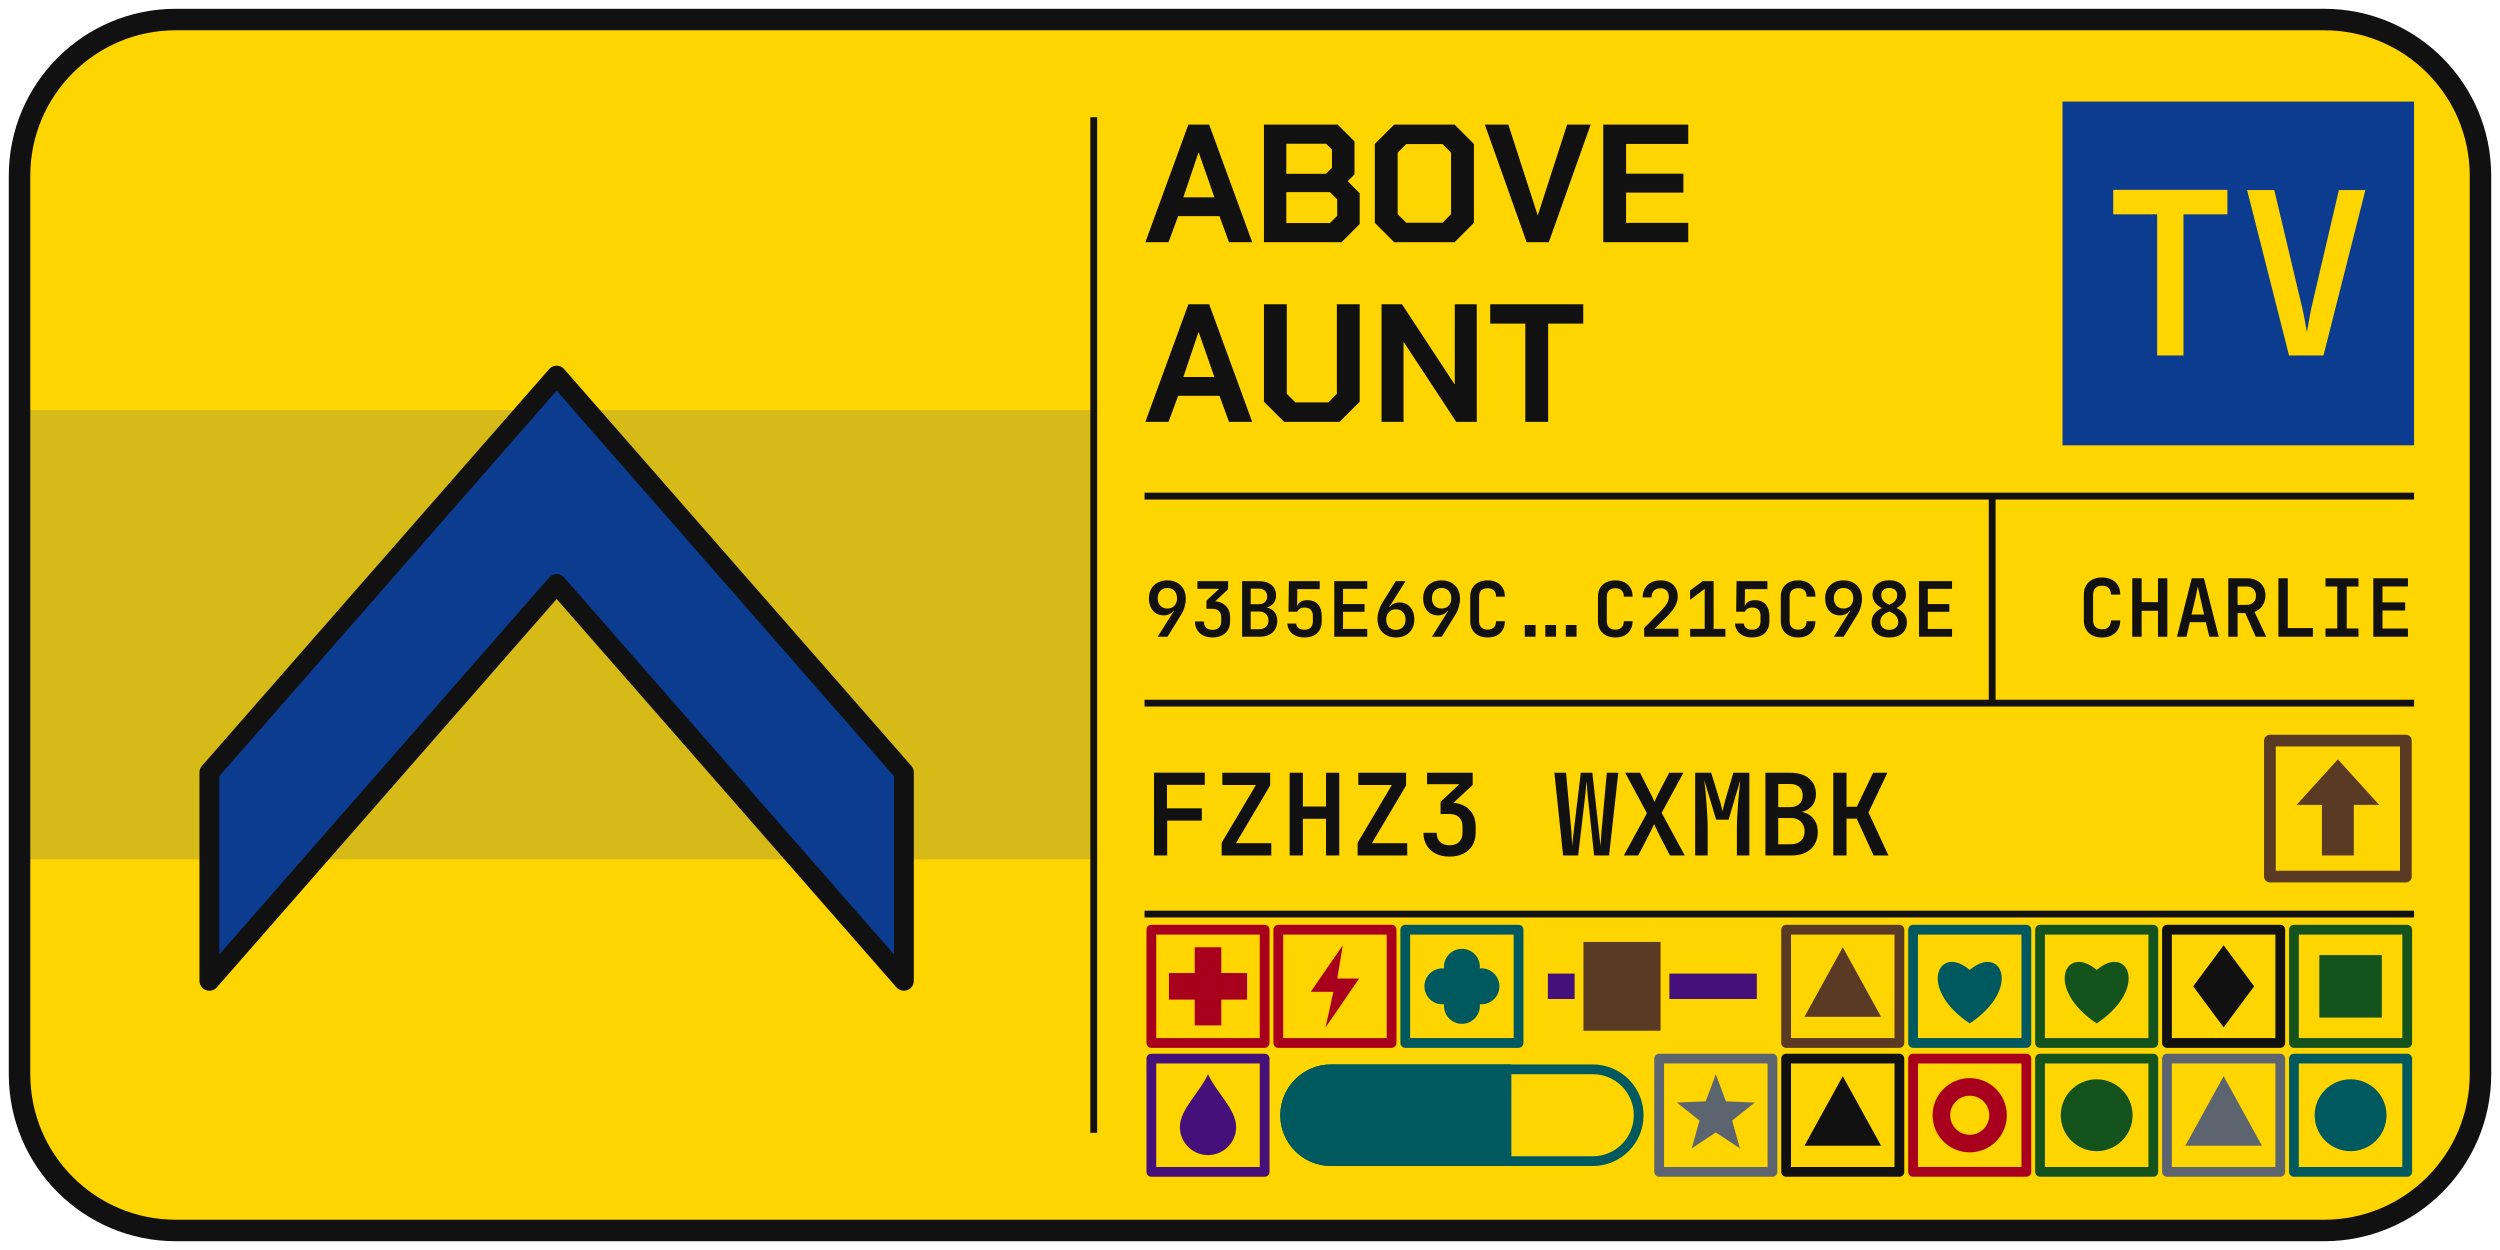
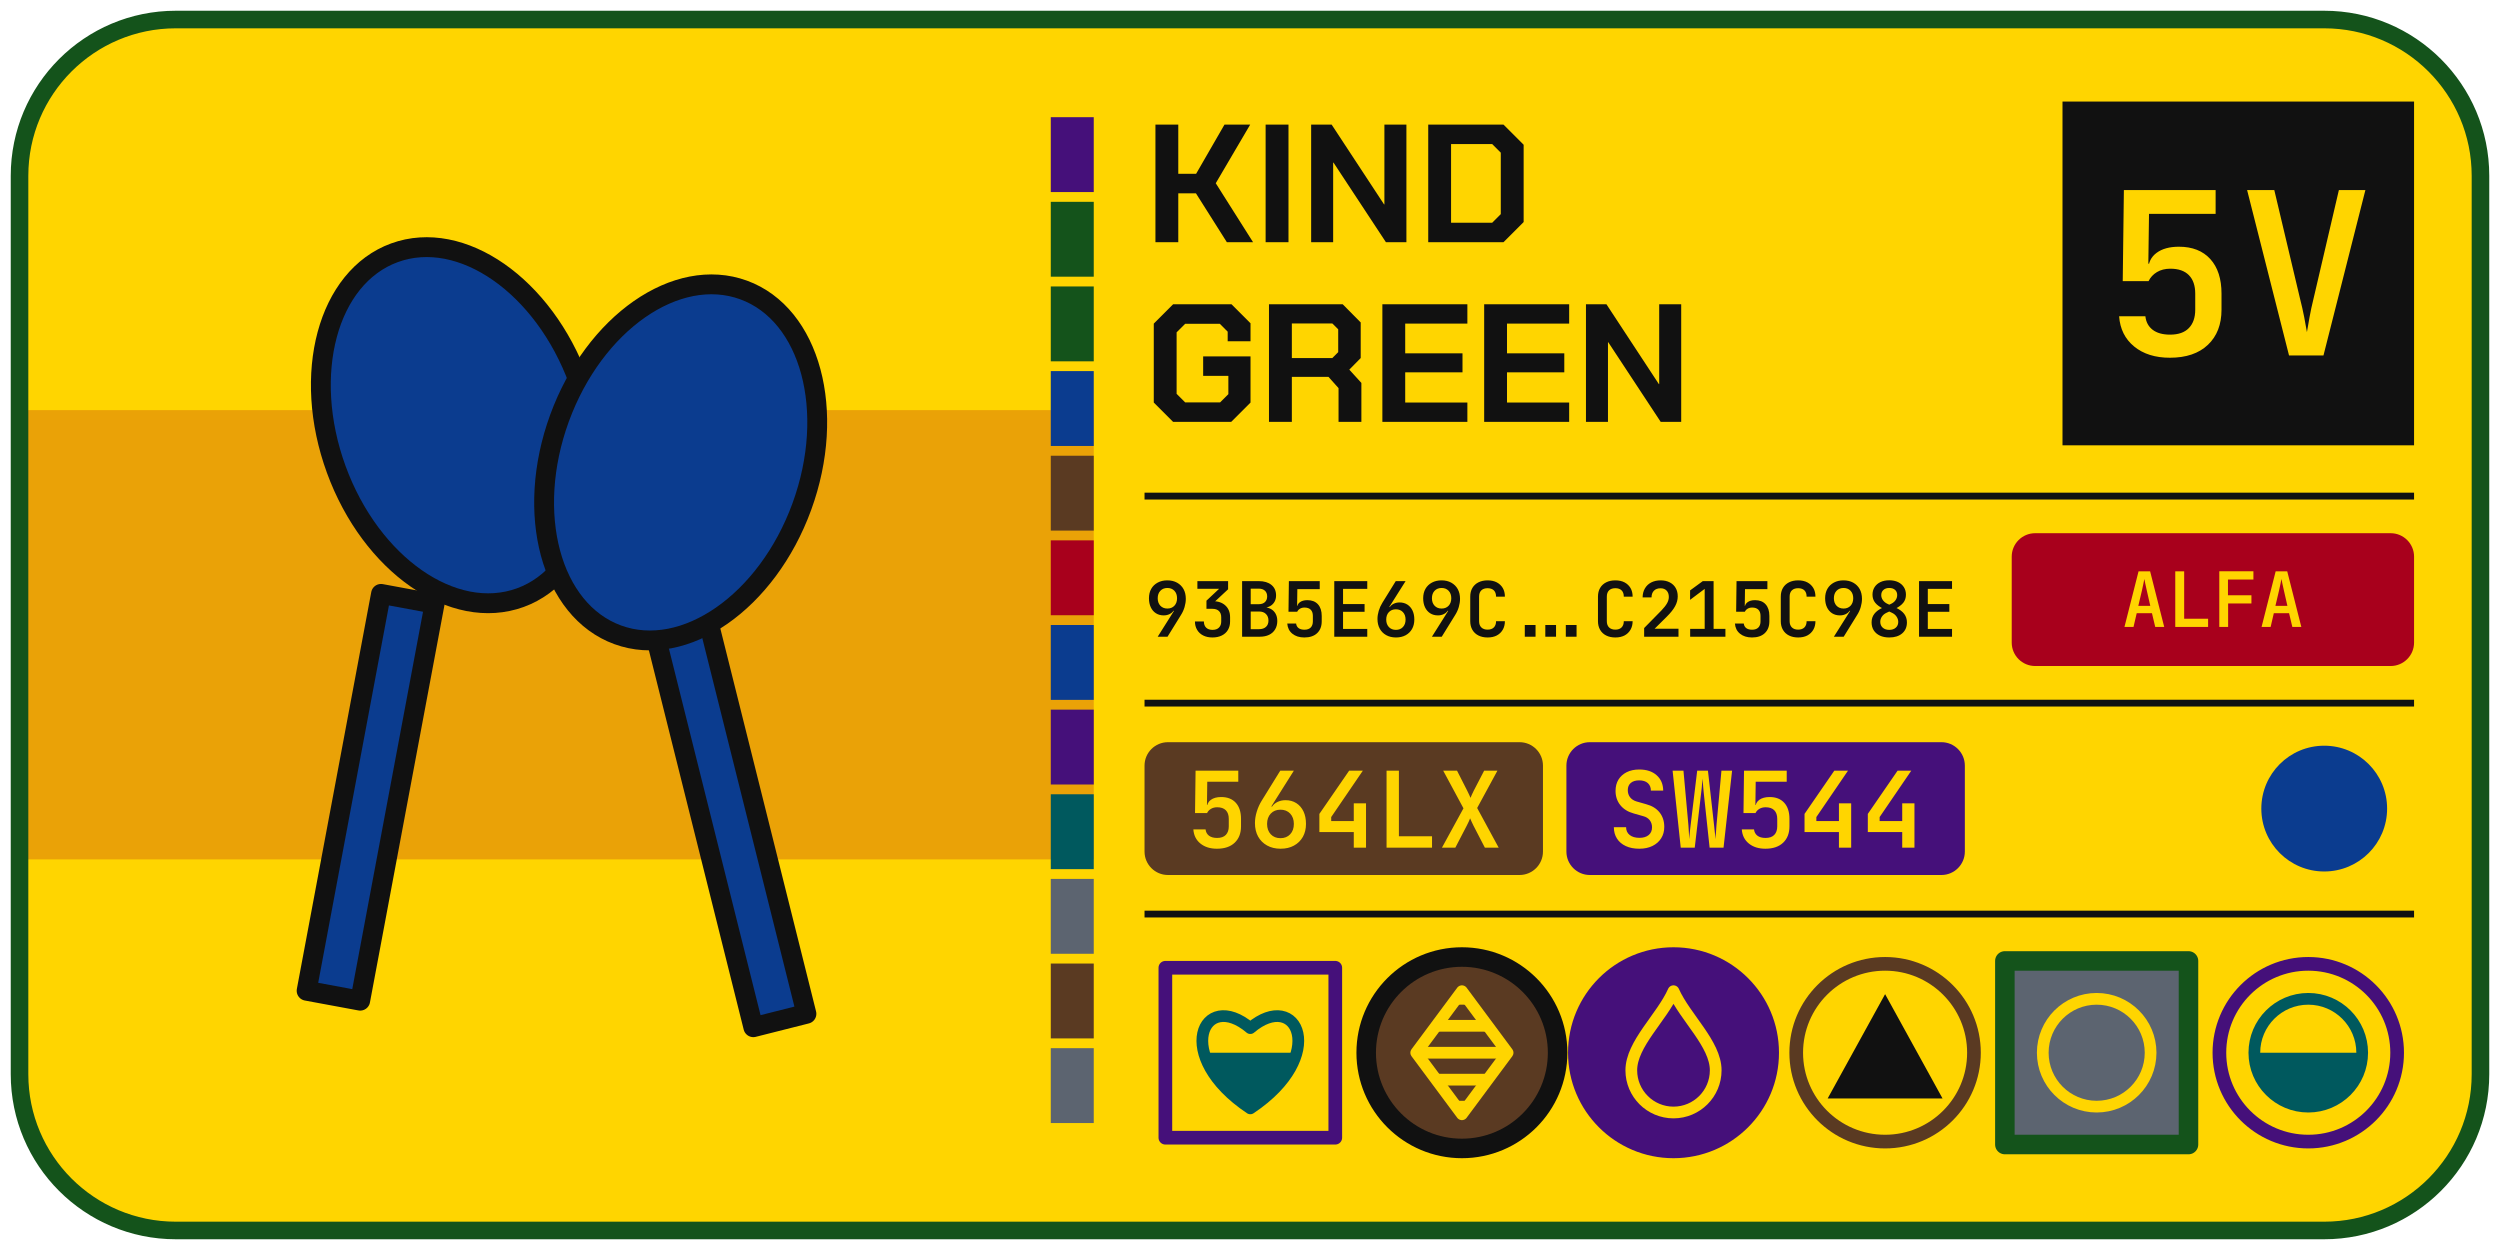
<svg xmlns="http://www.w3.org/2000/svg" viewBox="0 0 960 480" width="256" height="128">
  <defs>
    <clipPath id="c0">
      <path d="M67.5 7.5L892.5 7.5L892.5 7.5C925.64 7.5 952.5 34.36 952.5 67.5L952.5 412.5L952.5 412.5C952.5 445.64 925.64 472.5 892.5 472.5L67.5 472.5L67.5 472.5C34.36 472.5 7.5 445.64 7.5 412.5L7.5 67.5L7.5 67.5C7.5 34.36 34.36 7.5 67.5 7.5Z" />
    </clipPath>
    <clipPath id="c1">
      <path d="M7.5 0L420 0L420 480L7.5 480Z" />
    </clipPath>
    <clipPath id="c2">
-       <path d="M511.12 408.75L611.63 408.75L611.63 408.75C622.39 408.75 631.12 417.48 631.12 428.25L631.12 428.25L631.12 428.25C631.12 439.02 622.39 447.75 611.63 447.75L511.12 447.75L511.12 447.75C500.36 447.75 491.62 439.02 491.62 428.25L491.62 428.25L491.62 428.25C491.62 417.48 500.36 408.75 511.12 408.75Z" />
+       <path d="M480.12 425.62C449.75 405.38 462.12 379.5 480.12 394.8C498.12 379.5 510.5 405.38 480.12 425.62Z" />
+     </clipPath>
+     <clipPath id="c3">
+       <path d="M561.38 380.62L578.92 404.25L561.38 427.88L543.83 404.25Z" />
+     </clipPath>
+     <clipPath id="c4">
+       <path d="M907.08 404.25C907.08 415.68 897.81 424.95 886.38 424.95C874.94 424.95 865.67 415.68 865.67 404.25C865.67 392.82 874.94 383.55 886.38 383.55C897.81 383.55 907.08 392.82 907.08 404.25" />
    </clipPath>
  </defs>
  <path d="M67.5 7.5L892.5 7.5L892.5 7.5C925.64 7.5 952.5 34.36 952.5 67.5L952.5 412.5L952.5 412.5C952.5 445.64 925.64 472.5 892.5 472.5L67.5 472.5L67.5 472.5C34.36 472.5 7.5 445.64 7.5 412.5L7.5 67.5L7.5 67.5C7.5 34.36 34.36 7.5 67.5 7.5Z" fill="#FFD500" />
  <g clip-path="url(#c0)">
    <g clip-path="url(#c1)">
-       <path d="M7.5 157.5L420 157.5L420 330L7.5 330Z" fill="#D6BB18" />
+       <path d="M7.5 157.5L420 157.5L420 330L7.5 330Z" fill="#EAA207" />
    </g>
  </g>
-   <path d="M80.4 296.62L213.75 144.23L347.1 296.62L347.1 376.63L213.75 224.24L80.4 376.63Z" fill="#0B3C8F" />
-   <path d="M80.4 296.62L213.75 144.23L347.1 296.62L347.1 376.63L213.75 224.24L80.4 376.63Z" fill="none" stroke="#111111" stroke-width="7.62" stroke-linecap="round" stroke-linejoin="round" />
-   <path d="M420 45L420 435" fill="none" stroke="#111111" stroke-width="2.62" stroke-linejoin="round" />
-   <path d="M456.33 47.85L464.33 47.85L480.84 93L471.94 93L468.27 83L452.4 83L448.72 93L439.82 93ZM466.33 75.78L460.33 58.62L460.2 58.62L454.4 75.78ZM485.36 47.85L513.68 47.85L520.13 54.3L520.13 66.94L517.54 69.59L522.12 74.23L522.12 86.03L515.16 93L485.36 93ZM509.16 66.75L511.48 64.43L511.48 57.46L509.22 55.2L493.94 55.2L493.94 66.75ZM510.71 85.65L513.48 82.87L513.48 76.55L510.71 73.78L493.94 73.78L493.94 85.65ZM527.93 85.58L527.93 55.27L535.35 47.85L558.57 47.85L565.98 55.27L565.98 85.58L558.57 93L535.35 93ZM553.92 85.52L557.21 82.23L557.21 58.62L553.92 55.33L539.99 55.33L536.7 58.62L536.7 82.23L539.99 85.52ZM570.18 47.85L579.21 47.85L590.43 82.55L590.56 82.55L601.78 47.85L610.81 47.85L594.75 93L586.24 93ZM615.65 47.85L648.29 47.85L648.29 55.27L624.42 55.27L624.42 66.68L646.42 66.68L646.42 73.97L624.42 73.97L624.42 85.58L648.29 85.58L648.29 93L615.65 93Z" fill="#111111" />
-   <path d="M456.33 116.85L464.33 116.85L480.84 162L471.94 162L468.27 152L452.4 152L448.72 162L439.82 162ZM466.33 144.78L460.33 127.62L460.2 127.62L454.4 144.78ZM485.36 154.26L485.36 116.85L494.13 116.85L494.13 151.23L497.42 154.52L510.06 154.52L513.35 151.23L513.35 116.85L522.12 116.85L522.12 154.26L514.38 162L493.1 162ZM530.51 116.85L538.38 116.85L558.5 147.49L558.63 147.49L558.63 116.85L567.08 116.85L567.08 162L559.21 162L539.09 131.43L538.96 131.43L538.96 162L530.51 162ZM585.72 124.27L572.24 124.27L572.24 116.85L607.97 116.85L607.97 124.27L594.49 124.27L594.49 162L585.72 162Z" fill="#111111" />
-   <path d="M792 39L927 39L927 171L792 171Z" fill="#0B3C8F" />
-   <path d="M828.35 136.5L828.35 82.3L811.48 82.3L811.48 72.9L855.32 72.9L855.32 82.3L838.45 82.3L838.45 136.5ZM878.99 136.5L862.89 72.99L873.33 72.99L883.25 114.84Q884.12 118.23 884.82 121.8Q885.51 125.36 885.86 127.54Q886.21 125.36 886.86 121.8Q887.51 118.23 888.38 114.75L898.13 72.99L908.31 72.99L892.21 136.5Z" fill="#FFD500" />
+   <path d="M146.31 228.05L117.74 380.45L138.31 384.26L166.89 231.86Z" fill="#0B3C8F" />
+   <path d="M146.31 228.05L117.74 380.45L138.31 384.26L166.89 231.86Z" fill="none" stroke="#111111" stroke-width="7.62" stroke-linecap="round" stroke-linejoin="round" />
+   <path d="M251.18 242.05L289.28 394.45L309.67 389.3L271.57 236.9Z" fill="#0B3C8F" />
+   <path d="M251.18 242.05L289.28 394.45L309.67 389.3L271.57 236.9Z" fill="none" stroke="#111111" stroke-width="7.62" stroke-linecap="round" stroke-linejoin="round" />
+   <path d="M222.18 146.29L222.18 146.29C235.53 182.86 225.52 220.11 199.82 229.49C174.12 238.87 142.47 216.83 129.12 180.26C115.77 143.69 125.78 106.44 151.48 97.06C177.18 87.68 208.83 109.72 222.18 146.29" fill="#0B3C8F" />
+   <path d="M222.18 146.29L222.18 146.29C235.53 182.86 225.52 220.11 199.82 229.49C174.12 238.87 142.47 216.83 129.12 180.26C115.77 143.69 125.78 106.44 151.48 97.06C177.18 87.68 208.83 109.72 222.18 146.29" fill="none" stroke="#111111" stroke-width="7.62" stroke-linecap="round" stroke-linejoin="round" />
+   <path d="M307.9 194.55L307.9 194.55C294.55 231.11 262.9 253.15 237.21 243.77C211.51 234.39 201.5 197.15 214.85 160.58C228.2 124.01 259.85 101.97 285.54 111.35C311.24 120.73 321.25 157.98 307.9 194.55" fill="#0B3C8F" />
+   <path d="M307.9 194.55L307.9 194.55C294.55 231.11 262.9 253.15 237.21 243.77C211.51 234.39 201.5 197.15 214.85 160.58C228.2 124.01 259.85 101.97 285.54 111.35C311.24 120.73 321.25 157.98 307.9 194.55" fill="none" stroke="#111111" stroke-width="7.62" stroke-linecap="round" stroke-linejoin="round" />
+   <path d="M403.5 45L420 45L420 73.75L403.5 73.75Z" fill="#45107A" />
+   <path d="M403.5 77.5L420 77.5L420 106.25L403.5 106.25Z" fill="#14531B" />
+   <path d="M403.5 110L420 110L420 138.75L403.5 138.75Z" fill="#14531B" />
+   <path d="M403.5 142.5L420 142.5L420 171.25L403.5 171.25Z" fill="#0B3C8F" />
+   <path d="M403.5 175L420 175L420 203.75L403.5 203.75Z" fill="#5A3A22" />
+   <path d="M403.5 207.5L420 207.5L420 236.25L403.5 236.25Z" fill="#A8001C" />
+   <path d="M403.5 240L420 240L420 268.75L403.5 268.75Z" fill="#0B3C8F" />
+   <path d="M403.5 272.5L420 272.5L420 301.25L403.5 301.25Z" fill="#45107A" />
+   <path d="M403.5 305L420 305L420 333.75L403.5 333.75Z" fill="#00595E" />
+   <path d="M403.5 337.5L420 337.5L420 366.25L403.5 366.25Z" fill="#5C6470" />
+   <path d="M403.5 370L420 370L420 398.75L403.5 398.75Z" fill="#5A3A22" />
+   <path d="M403.5 402.5L420 402.5L420 431.25L403.5 431.25Z" fill="#5C6470" />
+   <path d="M443.69 47.85L452.46 47.85L452.46 66.75L459.3 66.75L470.2 47.85L480.07 47.85L466.85 70.36L481.17 93L471.11 93L459.24 74.23L452.46 74.23L452.46 93L443.69 93ZM486 47.85L494.78 47.85L494.78 93L486 93ZM503.48 47.85L511.35 47.85L531.48 78.49L531.61 78.49L531.61 47.85L540.06 47.85L540.06 93L532.19 93L512.06 62.43L511.93 62.43L511.93 93L503.48 93ZM548.44 47.85L577.34 47.85L585.08 55.59L585.08 85.26L577.34 93L548.44 93ZM573.01 85.52L576.3 82.23L576.3 58.62L573.01 55.33L557.21 55.33L557.21 85.52Z" fill="#111111" />
+   <path d="M443.05 154.58L443.05 124.27L450.47 116.85L472.91 116.85L480.2 124.14L480.2 131.04L471.43 131.04L471.43 127.36L468.4 124.33L455.11 124.33L451.82 127.62L451.82 151.23L455.11 154.52L468.52 154.52L471.69 151.36L471.69 144.33L462.01 144.33L462.01 136.85L480.2 136.85L480.2 154.58L472.78 162L450.47 162ZM522.77 147.04L522.77 162L514 162L514 149.04L510.13 144.71L496.07 144.71L496.07 162L487.29 162L487.29 116.85L515.61 116.85L522.51 123.82L522.51 137.49L518.13 141.94ZM496.07 137.49L511.61 137.49L513.87 135.23L513.87 126.46L511.61 124.2L496.07 124.2ZM530.83 116.85L563.47 116.85L563.47 124.27L539.6 124.27L539.6 135.68L561.6 135.68L561.6 142.97L539.6 142.97L539.6 154.58L563.47 154.58L563.47 162L530.83 162ZM569.92 116.85L602.56 116.85L602.56 124.27L578.69 124.27L578.69 135.68L600.69 135.68L600.69 142.97L578.69 142.97L578.69 154.58L602.56 154.58L602.56 162L569.92 162ZM609.01 116.85L616.88 116.85L637 147.49L637.13 147.49L637.13 116.85L645.58 116.85L645.58 162L637.71 162L617.58 131.43L617.46 131.43L617.46 162L609.01 162Z" fill="#111111" />
+   <path d="M792 39L927 39L927 39C927 39 927 39 927 39L927 171L927 171C927 171 927 171 927 171L792 171L792 171C792 171 792 171 792 171L792 39L792 39C792 39 792 39 792 39Z" fill="#111111" />
+   <path d="M833.23 137.37Q824.79 137.37 819.52 133.06Q814.26 128.76 813.74 121.45L823.83 121.45Q824.18 124.75 826.61 126.63Q829.05 128.5 833.31 128.5Q838.1 128.5 840.53 125.97Q842.97 123.45 842.97 118.93L842.97 112.75Q842.97 108.14 840.53 105.66Q838.1 103.18 833.4 103.18Q830.44 103.18 828.27 104.48Q826.09 105.79 825.05 107.96L815.13 107.96L815.57 72.99L850.8 72.99L850.8 82.12L825.22 82.12L824.96 101.26L827.48 101.26L824.96 103.53Q824.96 99.44 828.14 97.09Q831.31 94.74 836.71 94.74Q844.45 94.74 848.76 99.48Q853.06 104.22 853.06 112.75L853.06 118.93Q853.06 127.45 847.84 132.41Q842.62 137.37 833.23 137.37ZM878.99 136.5L862.89 72.99L873.33 72.99L883.25 114.84Q884.12 118.23 884.82 121.8Q885.51 125.36 885.86 127.54Q886.21 125.36 886.86 121.8Q887.51 118.23 888.38 114.75L898.13 72.99L908.31 72.99L892.21 136.5Z" fill="#FFD500" />
  <path d="M439.5 190.5L927 190.5" fill="none" stroke="#111111" stroke-width="2.62" stroke-linejoin="round" />
  <path d="M444.56 244.5L450.79 234.61L450.64 234.5Q450.06 235.37 449.06 235.84Q448.07 236.31 446.87 236.31Q445.15 236.31 443.87 235.49Q442.6 234.67 441.9 233.19Q441.2 231.72 441.2 229.73Q441.2 227.65 442.07 226.12Q442.95 224.58 444.55 223.72Q446.14 222.86 448.25 222.86Q450.41 222.86 452 223.75Q453.6 224.64 454.48 226.22Q455.35 227.8 455.35 229.96Q455.35 231.48 454.87 233.12Q454.39 234.76 453.45 236.22L448.33 244.5ZM448.28 233.68Q449.94 233.68 450.97 232.6Q451.99 231.51 451.99 229.73Q451.99 227.94 450.97 226.86Q449.94 225.78 448.28 225.78Q446.61 225.78 445.58 226.86Q444.56 227.94 444.56 229.73Q444.56 231.51 445.58 232.6Q446.61 233.68 448.28 233.68ZM465.59 244.79Q463.54 244.79 462.04 244.03Q460.53 243.27 459.7 241.88Q458.86 240.49 458.86 238.65L462.29 238.65Q462.29 240.17 463.16 241.02Q464.04 241.87 465.62 241.87Q467.23 241.87 468.09 240.99Q468.95 240.11 468.95 238.65L468.95 237.01Q468.95 235.49 468.08 234.64Q467.2 233.79 465.62 233.79L463.28 233.79L463.28 230.66L468.14 226.1L459.8 226.1L459.8 223.15L471.59 223.15L471.59 226.28L465.65 231.81L465.65 230.84Q468.75 230.84 470.55 232.51Q472.35 234.17 472.35 237.01L472.35 238.65Q472.35 240.49 471.53 241.88Q470.71 243.27 469.17 244.03Q467.64 244.79 465.59 244.79ZM476.97 244.5L476.97 223.15L483.38 223.15Q486.45 223.15 488.23 224.61Q490.01 226.07 490.01 228.65Q490.01 230.08 489.37 231.15Q488.73 232.22 487.62 232.8Q486.5 233.39 485.07 233.39L485.07 233.18Q486.65 233.15 487.86 233.77Q489.08 234.38 489.78 235.58Q490.48 236.78 490.48 238.45Q490.48 240.29 489.66 241.66Q488.84 243.04 487.34 243.77Q485.83 244.5 483.76 244.5ZM480.27 241.6L483.52 241.6Q485.16 241.6 486.12 240.73Q487.09 239.85 487.09 238.3Q487.09 236.72 486.12 235.77Q485.16 234.82 483.52 234.82L480.27 234.82ZM480.27 232.01L483.35 232.01Q484.87 232.01 485.73 231.21Q486.59 230.4 486.59 229.03Q486.59 227.62 485.73 226.83Q484.87 226.04 483.38 226.04L480.27 226.04ZM500.87 244.79Q498.03 244.79 496.26 243.34Q494.49 241.9 494.31 239.44L497.71 239.44Q497.82 240.55 498.64 241.18Q499.46 241.81 500.9 241.81Q502.5 241.81 503.32 240.96Q504.14 240.11 504.14 238.59L504.14 236.51Q504.14 234.96 503.32 234.13Q502.5 233.3 500.93 233.3Q499.93 233.3 499.2 233.74Q498.47 234.17 498.12 234.91L494.78 234.91L494.93 223.15L506.78 223.15L506.78 226.22L498.18 226.22L498.09 232.65L498.94 232.65L498.09 233.41Q498.09 232.04 499.16 231.25Q500.22 230.46 502.04 230.46Q504.64 230.46 506.09 232.05Q507.54 233.65 507.54 236.51L507.54 238.59Q507.54 241.46 505.78 243.13Q504.03 244.79 500.87 244.79ZM512.36 244.5L512.36 223.15L525.03 223.15L525.03 226.13L515.73 226.13L515.73 231.95L524 231.95L524 234.94L515.73 234.94L515.73 241.52L525.03 241.52L525.03 244.5ZM536.05 244.79Q533.92 244.79 532.31 243.9Q530.7 243.01 529.82 241.41Q528.95 239.82 528.95 237.68Q528.95 236.16 529.44 234.53Q529.94 232.89 530.85 231.43L535.97 223.15L539.74 223.15L533.51 233.03L533.66 233.15Q534.24 232.27 535.24 231.81Q536.23 231.34 537.43 231.34Q539.15 231.34 540.43 232.16Q541.7 232.98 542.4 234.44Q543.1 235.9 543.1 237.92Q543.1 239.97 542.23 241.52Q541.35 243.07 539.77 243.93Q538.19 244.79 536.05 244.79ZM536.03 241.87Q537.69 241.87 538.72 240.79Q539.74 239.7 539.74 237.92Q539.74 236.13 538.72 235.05Q537.69 233.97 536.03 233.97Q534.36 233.97 533.33 235.05Q532.31 236.13 532.31 237.92Q532.31 239.7 533.33 240.79Q534.36 241.87 536.03 241.87ZM549.86 244.5L556.09 234.61L555.94 234.5Q555.36 235.37 554.36 235.84Q553.37 236.31 552.17 236.31Q550.45 236.31 549.17 235.49Q547.9 234.67 547.2 233.19Q546.5 231.72 546.5 229.73Q546.5 227.65 547.37 226.12Q548.25 224.58 549.85 223.72Q551.44 222.86 553.55 222.86Q555.71 222.86 557.3 223.75Q558.9 224.64 559.78 226.22Q560.65 227.8 560.65 229.96Q560.65 231.48 560.17 233.12Q559.69 234.76 558.75 236.22L553.63 244.5ZM553.58 233.68Q555.24 233.68 556.27 232.6Q557.29 231.51 557.29 229.73Q557.29 227.94 556.27 226.86Q555.24 225.78 553.58 225.78Q551.91 225.78 550.88 226.86Q549.86 227.94 549.86 229.73Q549.86 231.51 550.88 232.6Q551.91 233.68 553.58 233.68ZM571.24 244.79Q569.22 244.79 567.72 244.03Q566.21 243.27 565.39 241.85Q564.57 240.43 564.57 238.53L564.57 229.11Q564.57 227.18 565.39 225.78Q566.21 224.38 567.72 223.62Q569.22 222.86 571.24 222.86Q573.29 222.86 574.77 223.63Q576.24 224.41 577.06 225.79Q577.88 227.18 577.88 229.11L574.49 229.11Q574.49 227.53 573.64 226.7Q572.79 225.87 571.24 225.87Q569.69 225.87 568.83 226.7Q567.97 227.53 567.97 229.11L567.97 238.53Q567.97 240.08 568.83 240.93Q569.69 241.78 571.24 241.78Q572.79 241.78 573.64 240.93Q574.49 240.08 574.49 238.53L577.88 238.53Q577.88 240.41 577.06 241.82Q576.24 243.24 574.77 244.02Q573.29 244.79 571.24 244.79Z" fill="#111111" />
  <path d="M585.52 240L589.65 240L589.65 244.5L585.52 244.5ZM593.4 240L597.52 240L597.52 244.5L593.4 244.5ZM601.27 240L605.4 240L605.4 244.5L601.27 244.5Z" fill="#111111" />
  <path d="M620.29 244.79Q618.27 244.79 616.77 244.03Q615.26 243.27 614.44 241.85Q613.62 240.43 613.62 238.53L613.62 229.11Q613.62 227.18 614.44 225.78Q615.26 224.38 616.77 223.62Q618.27 222.86 620.29 222.86Q622.34 222.86 623.82 223.63Q625.29 224.41 626.11 225.79Q626.93 227.18 626.93 229.11L623.54 229.11Q623.54 227.53 622.69 226.7Q621.84 225.87 620.29 225.87Q618.74 225.87 617.88 226.7Q617.02 227.53 617.02 229.11L617.02 238.53Q617.02 240.08 617.88 240.93Q618.74 241.78 620.29 241.78Q621.84 241.78 622.69 240.93Q623.54 240.08 623.54 238.53L626.93 238.53Q626.93 240.41 626.11 241.82Q625.29 243.24 623.82 244.02Q622.34 244.79 620.29 244.79ZM631.35 244.5L631.35 241.17L637.99 234.41Q639.45 232.89 640.14 231.67Q640.83 230.46 640.83 229.23Q640.83 227.68 639.98 226.79Q639.13 225.9 637.67 225.9Q636.03 225.9 635.11 226.83Q634.19 227.77 634.19 229.41L630.76 229.41Q630.79 227.39 631.66 225.93Q632.52 224.46 634.07 223.66Q635.62 222.86 637.7 222.86Q639.68 222.86 641.16 223.62Q642.64 224.38 643.44 225.75Q644.25 227.13 644.25 229Q644.25 230.93 643.25 232.77Q642.26 234.61 640.04 236.81L635.38 241.43L644.54 241.43L644.54 244.5ZM649.02 244.5L649.02 241.49L654.6 241.49L654.6 226.13L648.99 230.34L648.99 226.72L653.87 223.15L658.02 223.15L658.02 241.49L662.56 241.49L662.56 244.5ZM672.77 244.79Q669.93 244.79 668.16 243.34Q666.39 241.9 666.21 239.44L669.61 239.44Q669.72 240.55 670.54 241.18Q671.36 241.81 672.8 241.81Q674.4 241.81 675.22 240.96Q676.04 240.11 676.04 238.59L676.04 236.51Q676.04 234.96 675.22 234.13Q674.4 233.3 672.83 233.3Q671.83 233.3 671.1 233.74Q670.37 234.17 670.02 234.91L666.68 234.91L666.83 223.15L678.68 223.15L678.68 226.22L670.08 226.22L669.99 232.65L670.84 232.65L669.99 233.41Q669.99 232.04 671.06 231.25Q672.12 230.46 673.94 230.46Q676.54 230.46 677.99 232.05Q679.44 233.65 679.44 236.51L679.44 238.59Q679.44 241.46 677.68 243.13Q675.93 244.79 672.77 244.79ZM690.49 244.79Q688.47 244.79 686.97 244.03Q685.46 243.27 684.64 241.85Q683.82 240.43 683.82 238.53L683.82 229.11Q683.82 227.18 684.64 225.78Q685.46 224.38 686.97 223.62Q688.47 222.86 690.49 222.86Q692.54 222.86 694.02 223.63Q695.49 224.41 696.31 225.79Q697.13 227.18 697.13 229.11L693.74 229.11Q693.74 227.53 692.89 226.7Q692.04 225.87 690.49 225.87Q688.94 225.87 688.08 226.7Q687.22 227.53 687.22 229.11L687.22 238.53Q687.22 240.08 688.08 240.93Q688.94 241.78 690.49 241.78Q692.04 241.78 692.89 240.93Q693.74 240.08 693.74 238.53L697.13 238.53Q697.13 240.41 696.31 241.82Q695.49 243.24 694.02 244.02Q692.54 244.79 690.49 244.79ZM704.21 244.5L710.44 234.61L710.29 234.5Q709.71 235.37 708.71 235.84Q707.72 236.31 706.52 236.31Q704.8 236.31 703.52 235.49Q702.25 234.67 701.55 233.19Q700.85 231.72 700.85 229.73Q700.85 227.65 701.72 226.12Q702.6 224.58 704.2 223.72Q705.79 222.86 707.9 222.86Q710.06 222.86 711.65 223.75Q713.25 224.64 714.13 226.22Q715 227.8 715 229.96Q715 231.48 714.52 233.12Q714.04 234.76 713.1 236.22L707.98 244.5ZM707.93 233.68Q709.59 233.68 710.62 232.6Q711.64 231.51 711.64 229.73Q711.64 227.94 710.62 226.86Q709.59 225.78 707.93 225.78Q706.26 225.78 705.23 226.86Q704.21 227.94 704.21 229.73Q704.21 231.51 705.23 232.6Q706.26 233.68 707.93 233.68ZM725.48 244.79Q723.4 244.79 721.88 244.08Q720.36 243.36 719.52 242.06Q718.69 240.76 718.69 239Q718.69 237.07 719.76 235.7Q720.82 234.32 722.99 233.33L726.15 231.89Q727.26 231.37 727.89 230.47Q728.52 229.58 728.52 228.5Q728.52 227.24 727.7 226.51Q726.88 225.78 725.48 225.78Q724.07 225.78 723.24 226.53Q722.4 227.27 722.4 228.53Q722.4 229.58 723.03 230.46Q723.66 231.34 724.74 231.86L727.9 233.3Q730.18 234.35 731.22 235.74Q732.26 237.13 732.26 239Q732.26 241.66 730.43 243.23Q728.6 244.79 725.48 244.79ZM725.48 241.87Q727.05 241.87 727.99 241.02Q728.93 240.17 728.93 238.83Q728.93 237.74 728.28 236.79Q727.64 235.84 726.53 235.32L723.22 233.77Q721.15 232.77 720.09 231.47Q719.04 230.17 719.04 228.35Q719.04 226.72 719.83 225.47Q720.62 224.23 722.07 223.53Q723.52 222.83 725.48 222.83Q727.43 222.83 728.87 223.53Q730.3 224.23 731.09 225.47Q731.88 226.72 731.88 228.35Q731.88 230.2 730.84 231.48Q729.8 232.77 727.7 233.79L724.36 235.34Q723.28 235.84 722.65 236.78Q722.02 237.71 722.02 238.77Q722.02 240.17 722.96 241.02Q723.9 241.87 725.48 241.87ZM736.91 244.5L736.91 223.15L749.58 223.15L749.58 226.13L740.28 226.13L740.28 231.95L748.55 231.95L748.55 234.94L740.28 234.94L740.28 241.52L749.58 241.52L749.58 244.5Z" fill="#111111" />
-   <path d="M765 190.5L765 270" fill="none" stroke="#111111" stroke-width="2.62" stroke-linejoin="round" />
-   <path d="M807.2 244.81Q805.08 244.81 803.49 244.01Q801.91 243.21 801.05 241.72Q800.19 240.23 800.19 238.23L800.19 228.33Q800.19 226.3 801.05 224.82Q801.91 223.34 803.49 222.54Q805.08 221.75 807.2 221.75Q809.35 221.75 810.9 222.56Q812.46 223.37 813.32 224.84Q814.18 226.3 814.18 228.33L810.61 228.33Q810.61 226.67 809.72 225.79Q808.83 224.91 807.2 224.91Q805.57 224.91 804.66 225.79Q803.75 226.67 803.75 228.33L803.75 238.23Q803.75 239.86 804.66 240.75Q805.57 241.64 807.2 241.64Q808.83 241.64 809.72 240.75Q810.61 239.86 810.61 238.23L814.18 238.23Q814.18 240.2 813.32 241.69Q812.46 243.18 810.9 243.99Q809.35 244.81 807.2 244.81ZM818.79 244.5L818.79 222.05L822.39 222.05L822.39 231.22L828.66 231.22L828.66 222.05L832.26 222.05L832.26 244.5L828.66 244.5L828.66 234.54L822.39 234.54L822.39 244.5ZM835.95 244.5L841.64 222.05L846.31 222.05L852 244.5L848.37 244.5L847.05 238.93L840.9 238.93L839.61 244.5ZM841.55 235.98L846.37 235.98L844.96 229.74Q844.59 228.14 844.33 226.88Q844.07 225.62 843.97 225.13Q843.88 225.62 843.64 226.86Q843.39 228.11 843.02 229.71ZM855.66 244.5L855.66 222.05L862.73 222.05Q864.92 222.05 866.53 222.87Q868.14 223.68 869.04 225.17Q869.93 226.67 869.93 228.66Q869.93 230.91 868.79 232.58Q867.65 234.26 865.72 234.94L870.24 244.5L866.21 244.5L862.18 235.43L859.23 235.43L859.23 244.5ZM859.23 232.26L862.73 232.26Q864.36 232.26 865.33 231.32Q866.3 230.39 866.3 228.76Q866.3 227.13 865.33 226.17Q864.36 225.22 862.73 225.22L859.23 225.22ZM874.91 244.5L874.91 222.05L878.51 222.05L878.51 241.18L888.16 241.18L888.16 244.5ZM892.99 244.5L892.99 241.33L897.51 241.33L897.51 225.22L892.99 225.22L892.99 222.05L905.66 222.05L905.66 225.22L901.14 225.22L901.14 241.33L905.66 241.33L905.66 244.5ZM911.35 244.5L911.35 222.05L924.66 222.05L924.66 225.19L914.88 225.19L914.88 231.31L923.59 231.31L923.59 234.44L914.88 234.44L914.88 241.36L924.66 241.36L924.66 244.5Z" fill="#111111" />
+   <path d="M781.5 204.75L918 204.75L918 204.75C922.97 204.75 927 208.78 927 213.75L927 246.75L927 246.75C927 251.72 922.97 255.75 918 255.75L781.5 255.75L781.5 255.75C776.53 255.75 772.5 251.72 772.5 246.75L772.5 213.75L772.5 213.75C772.5 208.78 776.53 204.75 781.5 204.75Z" fill="#A8001C" />
+   <path d="M815.79 240.75L821.2 219.4L825.65 219.4L831.06 240.75L827.61 240.75L826.35 235.46L820.5 235.46L819.27 240.75ZM821.11 232.65L825.71 232.65L824.36 226.71Q824.01 225.19 823.76 223.99Q823.51 222.79 823.43 222.32Q823.34 222.79 823.1 223.98Q822.87 225.16 822.52 226.68ZM835.3 240.75L835.3 219.4L838.72 219.4L838.72 237.59L847.91 237.59L847.91 240.75ZM852.21 240.75L852.21 219.37L865.31 219.37L865.31 222.53L855.54 222.53L855.54 228.58L864.55 228.58L864.55 231.74L855.6 231.74L855.6 240.75ZM868.44 240.75L873.85 219.4L878.3 219.4L883.71 240.75L880.26 240.75L879 235.46L873.15 235.46L871.92 240.75ZM873.76 232.65L878.36 232.65L877.01 226.71Q876.66 225.19 876.41 223.99Q876.16 222.79 876.08 222.32Q875.99 222.79 875.75 223.98Q875.52 225.16 875.17 226.68Z" fill="#FFD500" />
  <path d="M439.5 270L927 270" fill="none" stroke="#111111" stroke-width="2.62" stroke-linejoin="round" />
-   <path d="M443.15 328.5L443.15 296.7L462.64 296.7L462.64 301.4L448.11 301.4L448.11 310.4L461.51 310.4L461.51 315.1L448.2 315.1L448.2 328.5ZM469.12 328.5L469.12 323.63L482.26 301.44L469.38 301.44L469.38 296.74L487.74 296.74L487.74 301.62L474.6 323.8L488.18 323.8L488.18 328.5ZM495.22 328.5L495.22 296.74L500.31 296.74L500.31 309.71L509.19 309.71L509.19 296.74L514.28 296.74L514.28 328.5L509.19 328.5L509.19 314.41L500.31 314.41L500.31 328.5ZM521.32 328.5L521.32 323.63L534.46 301.44L521.58 301.44L521.58 296.74L539.94 296.74L539.94 301.62L526.8 323.8L540.38 323.8L540.38 328.5ZM556.6 328.94Q553.56 328.94 551.32 327.8Q549.08 326.67 547.84 324.61Q546.6 322.54 546.6 319.8L551.69 319.8Q551.69 322.06 552.99 323.32Q554.3 324.58 556.65 324.58Q559.04 324.58 560.32 323.28Q561.6 321.98 561.6 319.8L561.6 317.36Q561.6 315.1 560.3 313.84Q558.99 312.58 556.65 312.58L553.17 312.58L553.17 307.92L560.39 301.14L547.99 301.14L547.99 296.74L565.52 296.74L565.52 301.4L556.69 309.62L556.69 308.19Q561.3 308.19 563.98 310.66Q566.65 313.14 566.65 317.36L566.65 319.8Q566.65 322.54 565.43 324.61Q564.21 326.67 561.93 327.8Q559.65 328.94 556.6 328.94ZM600.23 328.5L596.88 296.74L601.36 296.74L603.41 319.23Q603.45 320.02 603.52 321.08Q603.58 322.15 603.65 323.19Q603.71 324.24 603.71 325.02Q603.8 324.24 603.89 323.19Q603.97 322.15 604.1 321.08Q604.23 320.02 604.32 319.23L607.02 296.74L611.46 296.74L613.98 319.23Q614.07 320.02 614.17 321.08Q614.28 322.15 614.41 323.19Q614.54 324.24 614.59 325.02Q614.63 324.24 614.7 323.19Q614.76 322.15 614.85 321.08Q614.94 320.02 614.98 319.23L617.02 296.74L621.42 296.74L617.89 328.5L612.15 328.5L609.72 305.84Q609.63 304.92 609.54 303.88Q609.45 302.83 609.37 301.79Q609.28 300.75 609.19 300.01Q609.15 300.75 609.06 301.79Q608.98 302.83 608.89 303.88Q608.8 304.92 608.67 305.84L606.02 328.5ZM623.55 328.5L632.42 312.27L624.07 296.74L629.77 296.74L633.99 305.05Q634.42 305.88 634.79 306.71Q635.16 307.53 635.34 307.97Q635.51 307.53 635.86 306.71Q636.21 305.88 636.64 305.05L640.95 296.74L646.43 296.74L638.08 312.14L646.95 328.5L641.25 328.5L636.56 319.41Q636.12 318.58 635.75 317.73Q635.38 316.89 635.16 316.41Q634.99 316.89 634.62 317.71Q634.25 318.54 633.81 319.36L629.07 328.5ZM650.95 328.5L650.95 296.74L657.09 296.74L660.22 306.88Q660.7 308.36 661 309.64Q661.31 310.93 661.44 311.53Q661.57 310.93 661.87 309.64Q662.18 308.36 662.61 306.88L665.61 296.74L671.75 296.74L671.75 328.5L666.96 328.5L666.96 318.23Q666.96 316.1 667.09 313.58Q667.22 311.06 667.42 308.49Q667.61 305.92 667.85 303.6Q668.09 301.27 668.27 299.57L663.79 314.75L659 314.75L654.43 299.57Q654.65 301.23 654.87 303.47Q655.09 305.71 655.28 308.25Q655.48 310.8 655.61 313.36Q655.74 315.93 655.74 318.23L655.74 328.5ZM677.92 328.5L677.92 296.74L687.45 296.74Q692.02 296.74 694.67 298.92Q697.32 301.1 697.32 304.92Q697.32 307.05 696.37 308.64Q695.41 310.23 693.76 311.1Q692.1 311.97 689.97 311.97L689.97 311.67Q692.32 311.62 694.13 312.54Q695.93 313.45 696.98 315.23Q698.02 317.02 698.02 319.5Q698.02 322.24 696.8 324.28Q695.58 326.32 693.34 327.41Q691.1 328.5 688.02 328.5ZM682.84 324.19L687.67 324.19Q690.1 324.19 691.54 322.89Q692.97 321.58 692.97 319.28Q692.97 316.93 691.54 315.52Q690.1 314.1 687.67 314.1L682.84 314.1ZM682.84 309.93L687.41 309.93Q689.67 309.93 690.95 308.73Q692.24 307.53 692.24 305.49Q692.24 303.4 690.95 302.23Q689.67 301.05 687.45 301.05L682.84 301.05ZM703.98 328.5L703.98 296.74L709.07 296.74L709.07 309.79L713.03 309.79L719.29 296.74L724.77 296.74L717.51 311.97L725.16 328.5L719.47 328.5L712.98 314.36L709.07 314.36L709.07 328.5Z" fill="#111111" />
-   <path d="M871.65 284.4L923.85 284.4L923.85 336.6L871.65 336.6Z" fill="none" stroke="#5A3A22" stroke-width="4.5" stroke-linejoin="round" />
-   <path d="M897.75 291.6L913.59 309.06L903.87 309.06L903.87 328.5L891.63 328.5L891.63 309.06L881.91 309.06Z" fill="#5A3A22" />
+   <path d="M448.5 285L583.5 285L583.5 285C588.47 285 592.5 289.03 592.5 294L592.5 327L592.5 327C592.5 331.97 588.47 336 583.5 336L448.5 336L448.5 336C443.53 336 439.5 331.97 439.5 327L439.5 294L439.5 294C439.5 289.03 443.53 285 448.5 285Z" fill="#5A3A22" />
+   <path d="M467.32 325.91Q463.39 325.91 460.94 323.9Q458.49 321.9 458.25 318.49L462.94 318.49Q463.11 320.03 464.24 320.9Q465.38 321.77 467.36 321.77Q469.59 321.77 470.72 320.6Q471.85 319.42 471.85 317.32L471.85 314.44Q471.85 312.3 470.72 311.14Q469.59 309.99 467.4 309.99Q466.02 309.99 465.01 310.6Q464 311.2 463.51 312.22L458.89 312.22L459.1 295.94L475.5 295.94L475.5 300.19L463.59 300.19L463.47 309.1L464.65 309.1L463.47 310.15Q463.47 308.25 464.95 307.15Q466.43 306.06 468.94 306.06Q472.54 306.06 474.55 308.27Q476.55 310.47 476.55 314.44L476.55 317.32Q476.55 321.29 474.12 323.6Q471.69 325.91 467.32 325.91ZM491.74 325.91Q488.78 325.91 486.56 324.67Q484.33 323.43 483.11 321.23Q481.9 319.02 481.9 316.06Q481.9 313.96 482.59 311.69Q483.28 309.42 484.53 307.4L491.62 295.94L496.84 295.94L488.22 309.62L488.42 309.79Q489.23 308.57 490.61 307.92Q491.98 307.27 493.64 307.27Q496.03 307.27 497.8 308.41Q499.56 309.54 500.53 311.57Q501.5 313.59 501.5 316.39Q501.5 319.22 500.29 321.37Q499.07 323.52 496.88 324.71Q494.7 325.91 491.74 325.91ZM491.7 321.86Q494.01 321.86 495.43 320.36Q496.84 318.86 496.84 316.39Q496.84 313.92 495.43 312.42Q494.01 310.92 491.7 310.92Q489.39 310.92 487.97 312.42Q486.56 313.92 486.56 316.39Q486.56 318.86 487.97 320.36Q489.39 321.86 491.7 321.86ZM519.85 325.5L519.85 319.51L506.64 319.51L506.64 312.54L518.07 295.94L523.33 295.94L511.18 313.75L511.18 315.29L519.85 315.29L519.85 308.49L524.55 308.49L524.55 325.5ZM532.44 325.5L532.44 295.94L537.18 295.94L537.18 321.13L549.9 321.13L549.9 325.5ZM553.71 325.5L561.97 310.39L554.19 295.94L559.5 295.94L563.43 303.67Q563.83 304.44 564.17 305.21Q564.52 305.98 564.68 306.38Q564.84 305.98 565.17 305.21Q565.49 304.44 565.9 303.67L569.91 295.94L575.01 295.94L567.23 310.27L575.49 325.5L570.19 325.5L565.81 317.04Q565.41 316.27 565.07 315.48Q564.72 314.69 564.52 314.24Q564.36 314.69 564.01 315.46Q563.67 316.23 563.26 317L558.85 325.5Z" fill="#FFD500" />
+   <path d="M610.5 285L745.5 285L745.5 285C750.47 285 754.5 289.03 754.5 294L754.5 327L754.5 327C754.5 331.97 750.47 336 745.5 336L610.5 336L610.5 336C605.53 336 601.5 331.97 601.5 327L601.5 294L601.5 294C601.5 289.03 605.53 285 610.5 285Z" fill="#45107A" />
+   <path d="M629.48 325.91Q626.48 325.91 624.3 324.89Q622.11 323.88 620.92 322.02Q619.72 320.15 619.72 317.64L624.42 317.64Q624.42 319.55 625.8 320.64Q627.17 321.73 629.56 321.73Q631.79 321.73 633.09 320.66Q634.38 319.59 634.38 317.68Q634.38 316.1 633.49 314.95Q632.6 313.8 630.94 313.39L627.38 312.38Q624.01 311.45 622.19 309.16Q620.37 306.87 620.37 303.71Q620.37 301.2 621.48 299.38Q622.6 297.56 624.64 296.52Q626.69 295.49 629.48 295.49Q633.69 295.49 636.16 297.7Q638.63 299.9 638.67 303.59L633.94 303.59Q633.94 301.77 632.76 300.71Q631.59 299.66 629.44 299.66Q627.38 299.66 626.22 300.65Q625.07 301.65 625.07 303.39Q625.07 305.01 625.94 306.14Q626.81 307.27 628.43 307.76L632.11 308.81Q635.48 309.7 637.28 311.97Q639.08 314.24 639.08 317.52Q639.08 320.03 637.88 321.92Q636.69 323.8 634.54 324.85Q632.4 325.91 629.48 325.91ZM645.4 325.5L642.28 295.94L646.45 295.94L648.35 316.87Q648.39 317.6 648.46 318.59Q648.52 319.59 648.58 320.56Q648.64 321.53 648.64 322.26Q648.72 321.53 648.8 320.56Q648.88 319.59 649 318.59Q649.12 317.6 649.2 316.87L651.72 295.94L655.85 295.94L658.2 316.87Q658.28 317.6 658.38 318.59Q658.48 319.59 658.6 320.56Q658.72 321.53 658.76 322.26Q658.8 321.53 658.86 320.56Q658.92 319.59 659.01 318.59Q659.09 317.6 659.13 316.87L661.03 295.94L665.12 295.94L661.84 325.5L656.49 325.5L654.23 304.4Q654.15 303.55 654.06 302.58Q653.98 301.61 653.9 300.63Q653.82 299.66 653.74 298.97Q653.7 299.66 653.62 300.63Q653.54 301.61 653.46 302.58Q653.38 303.55 653.25 304.4L650.78 325.5ZM677.92 325.91Q673.99 325.91 671.54 323.9Q669.09 321.9 668.85 318.49L673.54 318.49Q673.71 320.03 674.84 320.9Q675.97 321.77 677.96 321.77Q680.19 321.77 681.32 320.6Q682.46 319.42 682.46 317.32L682.46 314.44Q682.46 312.3 681.32 311.14Q680.19 309.99 678 309.99Q676.62 309.99 675.61 310.6Q674.6 311.2 674.11 312.22L669.5 312.22L669.7 295.94L686.1 295.94L686.1 300.19L674.19 300.19L674.07 309.1L675.25 309.1L674.07 310.15Q674.07 308.25 675.55 307.15Q677.03 306.06 679.54 306.06Q683.14 306.06 685.15 308.27Q687.15 310.47 687.15 314.44L687.15 317.32Q687.15 321.29 684.72 323.6Q682.29 325.91 677.92 325.91ZM706.15 325.5L706.15 319.51L692.94 319.51L692.94 312.54L704.37 295.94L709.63 295.94L697.48 313.75L697.48 315.29L706.15 315.29L706.15 308.49L710.85 308.49L710.85 325.5ZM730.45 325.5L730.45 319.51L717.24 319.51L717.24 312.54L728.67 295.94L733.93 295.94L721.78 313.75L721.78 315.29L730.45 315.29L730.45 308.49L735.15 308.49L735.15 325.5Z" fill="#FFD500" />
+   <path d="M916.65 310.5C916.65 323.84 905.84 334.65 892.5 334.65C879.16 334.65 868.35 323.84 868.35 310.5C868.35 297.16 879.16 286.35 892.5 286.35C905.84 286.35 916.65 297.16 916.65 310.5" fill="#0B3C8F" />
  <path d="M439.5 351L927 351" fill="none" stroke="#111111" stroke-width="2.62" stroke-linejoin="round" />
-   <path d="M442.12 357L485.62 357L485.62 400.5L442.12 400.5Z" fill="none" stroke="#A8001C" stroke-width="3.75" stroke-linejoin="round" />
-   <path d="M458.77 363.75L468.98 363.75L468.98 373.65L478.88 373.65L478.88 383.85L468.98 383.85L468.98 393.75L458.77 393.75L458.77 383.85L448.88 383.85L448.88 373.65L458.77 373.65Z" fill="#A8001C" />
-   <path d="M490.87 357L534.37 357L534.37 400.5L490.87 400.5Z" fill="none" stroke="#A8001C" stroke-width="3.75" stroke-linejoin="round" />
-   <path d="M515.62 363L503.32 380.85L512.02 380.85L509.02 394.5L521.92 375.75L513.52 375.75Z" fill="#A8001C" />
-   <path d="M539.62 357L583.12 357L583.12 400.5L539.62 400.5Z" fill="none" stroke="#00595E" stroke-width="3.75" stroke-linejoin="round" />
-   <path d="M568.27 371.25L568.27 371.25C568.27 375.06 565.19 378.15 561.38 378.15C557.56 378.15 554.48 375.06 554.48 371.25C554.48 367.44 557.56 364.35 561.38 364.35C565.19 364.35 568.27 367.44 568.27 371.25M575.77 378.75L575.77 378.75C575.77 382.56 572.69 385.65 568.88 385.65C565.06 385.65 561.98 382.56 561.98 378.75C561.98 374.94 565.06 371.85 568.88 371.85C572.69 371.85 575.77 374.94 575.77 378.75M568.27 386.25L568.27 386.25C568.27 390.06 565.19 393.15 561.38 393.15C557.56 393.15 554.48 390.06 554.48 386.25C554.48 382.44 557.56 379.35 561.38 379.35C565.19 379.35 568.27 382.44 568.27 386.25M560.77 378.75L560.77 378.75C560.77 382.56 557.69 385.65 553.88 385.65C550.06 385.65 546.98 382.56 546.98 378.75C546.98 374.94 550.06 371.85 553.88 371.85C557.69 371.85 560.77 374.94 560.77 378.75M567.38 378.75L567.38 378.75C567.38 382.06 564.69 384.75 561.38 384.75C558.06 384.75 555.38 382.06 555.38 378.75C555.38 375.44 558.06 372.75 561.38 372.75C564.69 372.75 567.38 375.44 567.38 378.75" fill="#00595E" />
-   <path d="M594.38 378.75L674.62 378.75" fill="none" stroke="#45107A" stroke-width="9.75" stroke-linejoin="round" />
-   <path d="M606.35 360L639.35 360L639.35 397.5L606.35 397.5Z" fill="#5A3A22" />
-   <path d="M606.35 360L639.35 360L639.35 397.5L606.35 397.5Z" fill="none" stroke="#FFD500" stroke-width="3.38" stroke-linejoin="round" />
-   <path d="M685.87 357L729.37 357L729.37 400.5L685.87 400.5Z" fill="none" stroke="#5A3A22" stroke-width="3.75" stroke-linejoin="round" />
-   <path d="M707.62 363.75L722.33 390.45L692.92 390.45Z" fill="#5A3A22" />
-   <path d="M734.62 357L778.12 357L778.12 400.5L734.62 400.5Z" fill="none" stroke="#00595E" stroke-width="3.75" stroke-linejoin="round" />
-   <path d="M756.38 393C736.12 379.5 744.38 362.25 756.38 372.45C768.38 362.25 776.62 379.5 756.38 393Z" fill="#00595E" />
-   <path d="M783.37 357L826.87 357L826.87 400.5L783.37 400.5Z" fill="none" stroke="#14531B" stroke-width="3.75" stroke-linejoin="round" />
-   <path d="M805.12 393C784.88 379.5 793.12 362.25 805.12 372.45C817.12 362.25 825.38 379.5 805.12 393Z" fill="#14531B" />
-   <path d="M832.12 357L875.62 357L875.62 400.5L832.12 400.5Z" fill="none" stroke="#111111" stroke-width="3.75" stroke-linejoin="round" />
-   <path d="M853.88 363L865.58 378.75L853.88 394.5L842.17 378.75Z" fill="#111111" />
-   <path d="M880.87 357L924.37 357L924.37 400.5L880.87 400.5Z" fill="none" stroke="#14531B" stroke-width="3.75" stroke-linejoin="round" />
-   <path d="M890.62 366.75L914.62 366.75L914.62 390.75L890.62 390.75Z" fill="#14531B" />
-   <path d="M442.12 406.5L485.62 406.5L485.62 450L442.12 450Z" fill="none" stroke="#45107A" stroke-width="3.75" stroke-linejoin="round" />
-   <path d="M463.88 412.5C466.88 419.25 474.68 426 474.68 432.75L474.68 432.75C474.68 438.71 469.84 443.55 463.88 443.55C457.91 443.55 453.07 438.71 453.07 432.75C453.07 426 460.88 419.25 463.88 412.5Z" fill="#45107A" />
+   <path d="M447.5 371.62L512.75 371.62L512.75 436.88L447.5 436.88Z" fill="none" stroke="#45107A" stroke-width="5.25" stroke-linejoin="round" />
+   <path d="M480.12 425.62C449.75 405.38 462.12 379.5 480.12 394.8C498.12 379.5 510.5 405.38 480.12 425.62Z" fill="none" stroke="#00595E" stroke-width="4.5" stroke-linejoin="round" />
  <g clip-path="url(#c2)">
-     <path d="M491.62 408.75L580.36 408.75L580.36 447.75L491.62 447.75Z" fill="#00595E" />
+     <path d="M450.88 404.25L509.38 404.25L509.38 433.5L450.88 433.5Z" fill="#00595E" />
  </g>
-   <path d="M511.12 410.62L611.63 410.62L611.63 410.62C621.36 410.62 629.25 418.52 629.25 428.25L629.25 428.25L629.25 428.25C629.25 437.98 621.36 445.88 611.63 445.88L511.12 445.88L511.12 445.88C501.39 445.88 493.5 437.98 493.5 428.25L493.5 428.25L493.5 428.25C493.5 418.52 501.39 410.62 511.12 410.62Z" fill="none" stroke="#00595E" stroke-width="3.75" stroke-linejoin="round" />
-   <path d="M637.12 406.5L680.62 406.5L680.62 450L637.12 450Z" fill="none" stroke="#5C6470" stroke-width="3.75" stroke-linejoin="round" />
-   <path d="M658.88 412.5L662.75 422.91L673.85 423.38L665.15 430.29L668.13 440.99L658.88 434.85L649.62 440.99L652.6 430.29L643.9 423.38L655 422.91Z" fill="#5C6470" />
-   <path d="M685.87 406.5L729.37 406.5L729.37 450L685.87 450Z" fill="none" stroke="#111111" stroke-width="3.75" stroke-linejoin="round" />
-   <path d="M707.62 413.25L722.33 439.95L692.92 439.95Z" fill="#111111" />
-   <path d="M734.62 406.5L778.12 406.5L778.12 450L734.62 450Z" fill="none" stroke="#A8001C" stroke-width="3.75" stroke-linejoin="round" />
-   <path d="M770.62 428.25C770.62 436.12 764.25 442.5 756.38 442.5C748.5 442.5 742.12 436.12 742.12 428.25C742.12 420.38 748.5 414 756.38 414C764.25 414 770.62 420.38 770.62 428.25M763.88 428.25L763.88 428.25C763.88 424.11 760.52 420.75 756.38 420.75C752.23 420.75 748.88 424.11 748.88 428.25C748.88 432.39 752.23 435.75 756.38 435.75C760.52 435.75 763.88 432.39 763.88 428.25" fill="#A8001C" />
-   <path d="M783.37 406.5L826.87 406.5L826.87 450L783.37 450Z" fill="none" stroke="#14531B" stroke-width="3.75" stroke-linejoin="round" />
-   <path d="M818.92 428.25C818.92 435.87 812.75 442.05 805.12 442.05C797.5 442.05 791.33 435.87 791.33 428.25C791.33 420.63 797.5 414.45 805.12 414.45C812.75 414.45 818.92 420.63 818.92 428.25" fill="#14531B" />
-   <path d="M832.12 406.5L875.62 406.5L875.62 450L832.12 450Z" fill="none" stroke="#5C6470" stroke-width="3.75" stroke-linejoin="round" />
-   <path d="M853.88 413.25L868.58 439.95L839.17 439.95Z" fill="#5C6470" />
-   <path d="M880.87 406.5L924.37 406.5L924.37 450L880.87 450Z" fill="none" stroke="#00595E" stroke-width="3.75" stroke-linejoin="round" />
-   <path d="M916.42 428.25C916.42 435.87 910.25 442.05 902.62 442.05C895 442.05 888.83 435.87 888.83 428.25C888.83 420.63 895 414.45 902.62 414.45C910.25 414.45 916.42 420.63 916.42 428.25" fill="#00595E" />
-   <path d="M67.5 7.5L892.5 7.5L892.5 7.5C925.64 7.5 952.5 34.36 952.5 67.5L952.5 412.5L952.5 412.5C952.5 445.64 925.64 472.5 892.5 472.5L67.5 472.5L67.5 472.5C34.36 472.5 7.5 445.64 7.5 412.5L7.5 67.5L7.5 67.5C7.5 34.36 34.36 7.5 67.5 7.5Z" fill="none" stroke="#111111" stroke-width="8.25" stroke-linejoin="round" />
+   <path d="M598.12 404.25C598.12 424.55 581.67 441 561.38 441C541.08 441 524.62 424.55 524.62 404.25C524.62 383.95 541.08 367.5 561.38 367.5C581.67 367.5 598.12 383.95 598.12 404.25" fill="#5A3A22" />
+   <path d="M598.12 404.25C598.12 424.55 581.67 441 561.38 441C541.08 441 524.62 424.55 524.62 404.25C524.62 383.95 541.08 367.5 561.38 367.5C581.67 367.5 598.12 383.95 598.12 404.25" fill="none" stroke="#111111" stroke-width="7.5" stroke-linejoin="round" />
+   <path d="M561.38 380.62L578.92 404.25L561.38 427.88L543.83 404.25Z" fill="none" stroke="#FFD500" stroke-width="4.5" stroke-linejoin="round" />
+   <g clip-path="url(#c3)">
+     <path d="M532.12 370.95L590.62 370.95L590.62 375.45L532.12 375.45Z" fill="#FFD500" />
+     <path d="M532.12 381.3L590.62 381.3L590.62 385.8L532.12 385.8Z" fill="#FFD500" />
+     <path d="M532.12 391.65L590.62 391.65L590.62 396.15L532.12 396.15Z" fill="#FFD500" />
+     <path d="M532.12 402L590.62 402L590.62 406.5L532.12 406.5Z" fill="#FFD500" />
+     <path d="M532.12 412.35L590.62 412.35L590.62 416.85L532.12 416.85Z" fill="#FFD500" />
+     <path d="M532.12 422.7L590.62 422.7L590.62 427.2L532.12 427.2Z" fill="#FFD500" />
+     <path d="M532.12 433.05L590.62 433.05L590.62 437.55L532.12 437.55Z" fill="#FFD500" />
+   </g>
+   <path d="M679.38 404.25C679.38 424.55 662.92 441 642.62 441C622.33 441 605.88 424.55 605.88 404.25C605.88 383.95 622.33 367.5 642.62 367.5C662.92 367.5 679.38 383.95 679.38 404.25" fill="#45107A" />
+   <path d="M679.38 404.25C679.38 424.55 662.92 441 642.62 441C622.33 441 605.88 424.55 605.88 404.25C605.88 383.95 622.33 367.5 642.62 367.5C662.92 367.5 679.38 383.95 679.38 404.25" fill="none" stroke="#45107A" stroke-width="7.5" stroke-linejoin="round" />
+   <path d="M642.62 380.62C647.12 390.75 658.83 400.88 658.83 411L658.83 411C658.83 419.95 651.57 427.2 642.62 427.2C633.68 427.2 626.42 419.95 626.42 411C626.42 400.88 638.12 390.75 642.62 380.62Z" fill="none" stroke="#FFD500" stroke-width="4.5" stroke-linejoin="round" />
+   <path d="M758 404.25C758 423.1 742.72 438.37 723.88 438.37C705.03 438.37 689.75 423.1 689.75 404.25C689.75 385.4 705.03 370.12 723.88 370.12C742.72 370.12 758 385.4 758 404.25" fill="none" stroke="#5A3A22" stroke-width="5.25" stroke-linejoin="round" />
+   <path d="M723.88 381.75L745.93 421.8L701.83 421.8Z" fill="#111111" />
+   <path d="M769.87 369L840.38 369L840.38 439.5L769.87 439.5Z" fill="#5C6470" />
+   <path d="M769.87 369L840.38 369L840.38 439.5L769.87 439.5Z" fill="none" stroke="#14531B" stroke-width="7.5" stroke-linejoin="round" />
+   <path d="M825.83 404.25C825.83 415.68 816.56 424.95 805.12 424.95C793.69 424.95 784.42 415.68 784.42 404.25C784.42 392.82 793.69 383.55 805.12 383.55C816.56 383.55 825.83 392.82 825.83 404.25" fill="none" stroke="#FFD500" stroke-width="4.5" stroke-linejoin="round" />
+   <path d="M920.5 404.25C920.5 423.1 905.22 438.37 886.38 438.37C867.53 438.37 852.25 423.1 852.25 404.25C852.25 385.4 867.53 370.12 886.38 370.12C905.22 370.12 920.5 385.4 920.5 404.25" fill="none" stroke="#45107A" stroke-width="5.25" stroke-linejoin="round" />
+   <path d="M907.08 404.25C907.08 415.68 897.81 424.95 886.38 424.95C874.94 424.95 865.67 415.68 865.67 404.25C865.67 392.82 874.94 383.55 886.38 383.55C897.81 383.55 907.08 392.82 907.08 404.25" fill="none" stroke="#00595E" stroke-width="4.5" stroke-linejoin="round" />
+   <g clip-path="url(#c4)">
+     <path d="M857.12 404.25L915.62 404.25L915.62 433.5L857.12 433.5Z" fill="#00595E" />
+   </g>
+   <path d="M67.5 7.5L892.5 7.5L892.5 7.5C925.64 7.5 952.5 34.36 952.5 67.5L952.5 412.5L952.5 412.5C952.5 445.64 925.64 472.5 892.5 472.5L67.5 472.5L67.5 472.5C34.36 472.5 7.5 445.64 7.5 412.5L7.5 67.5L7.5 67.5C7.5 34.36 34.36 7.5 67.5 7.5Z" fill="none" stroke="#14531B" stroke-width="6.75" stroke-linejoin="round" />
</svg>
